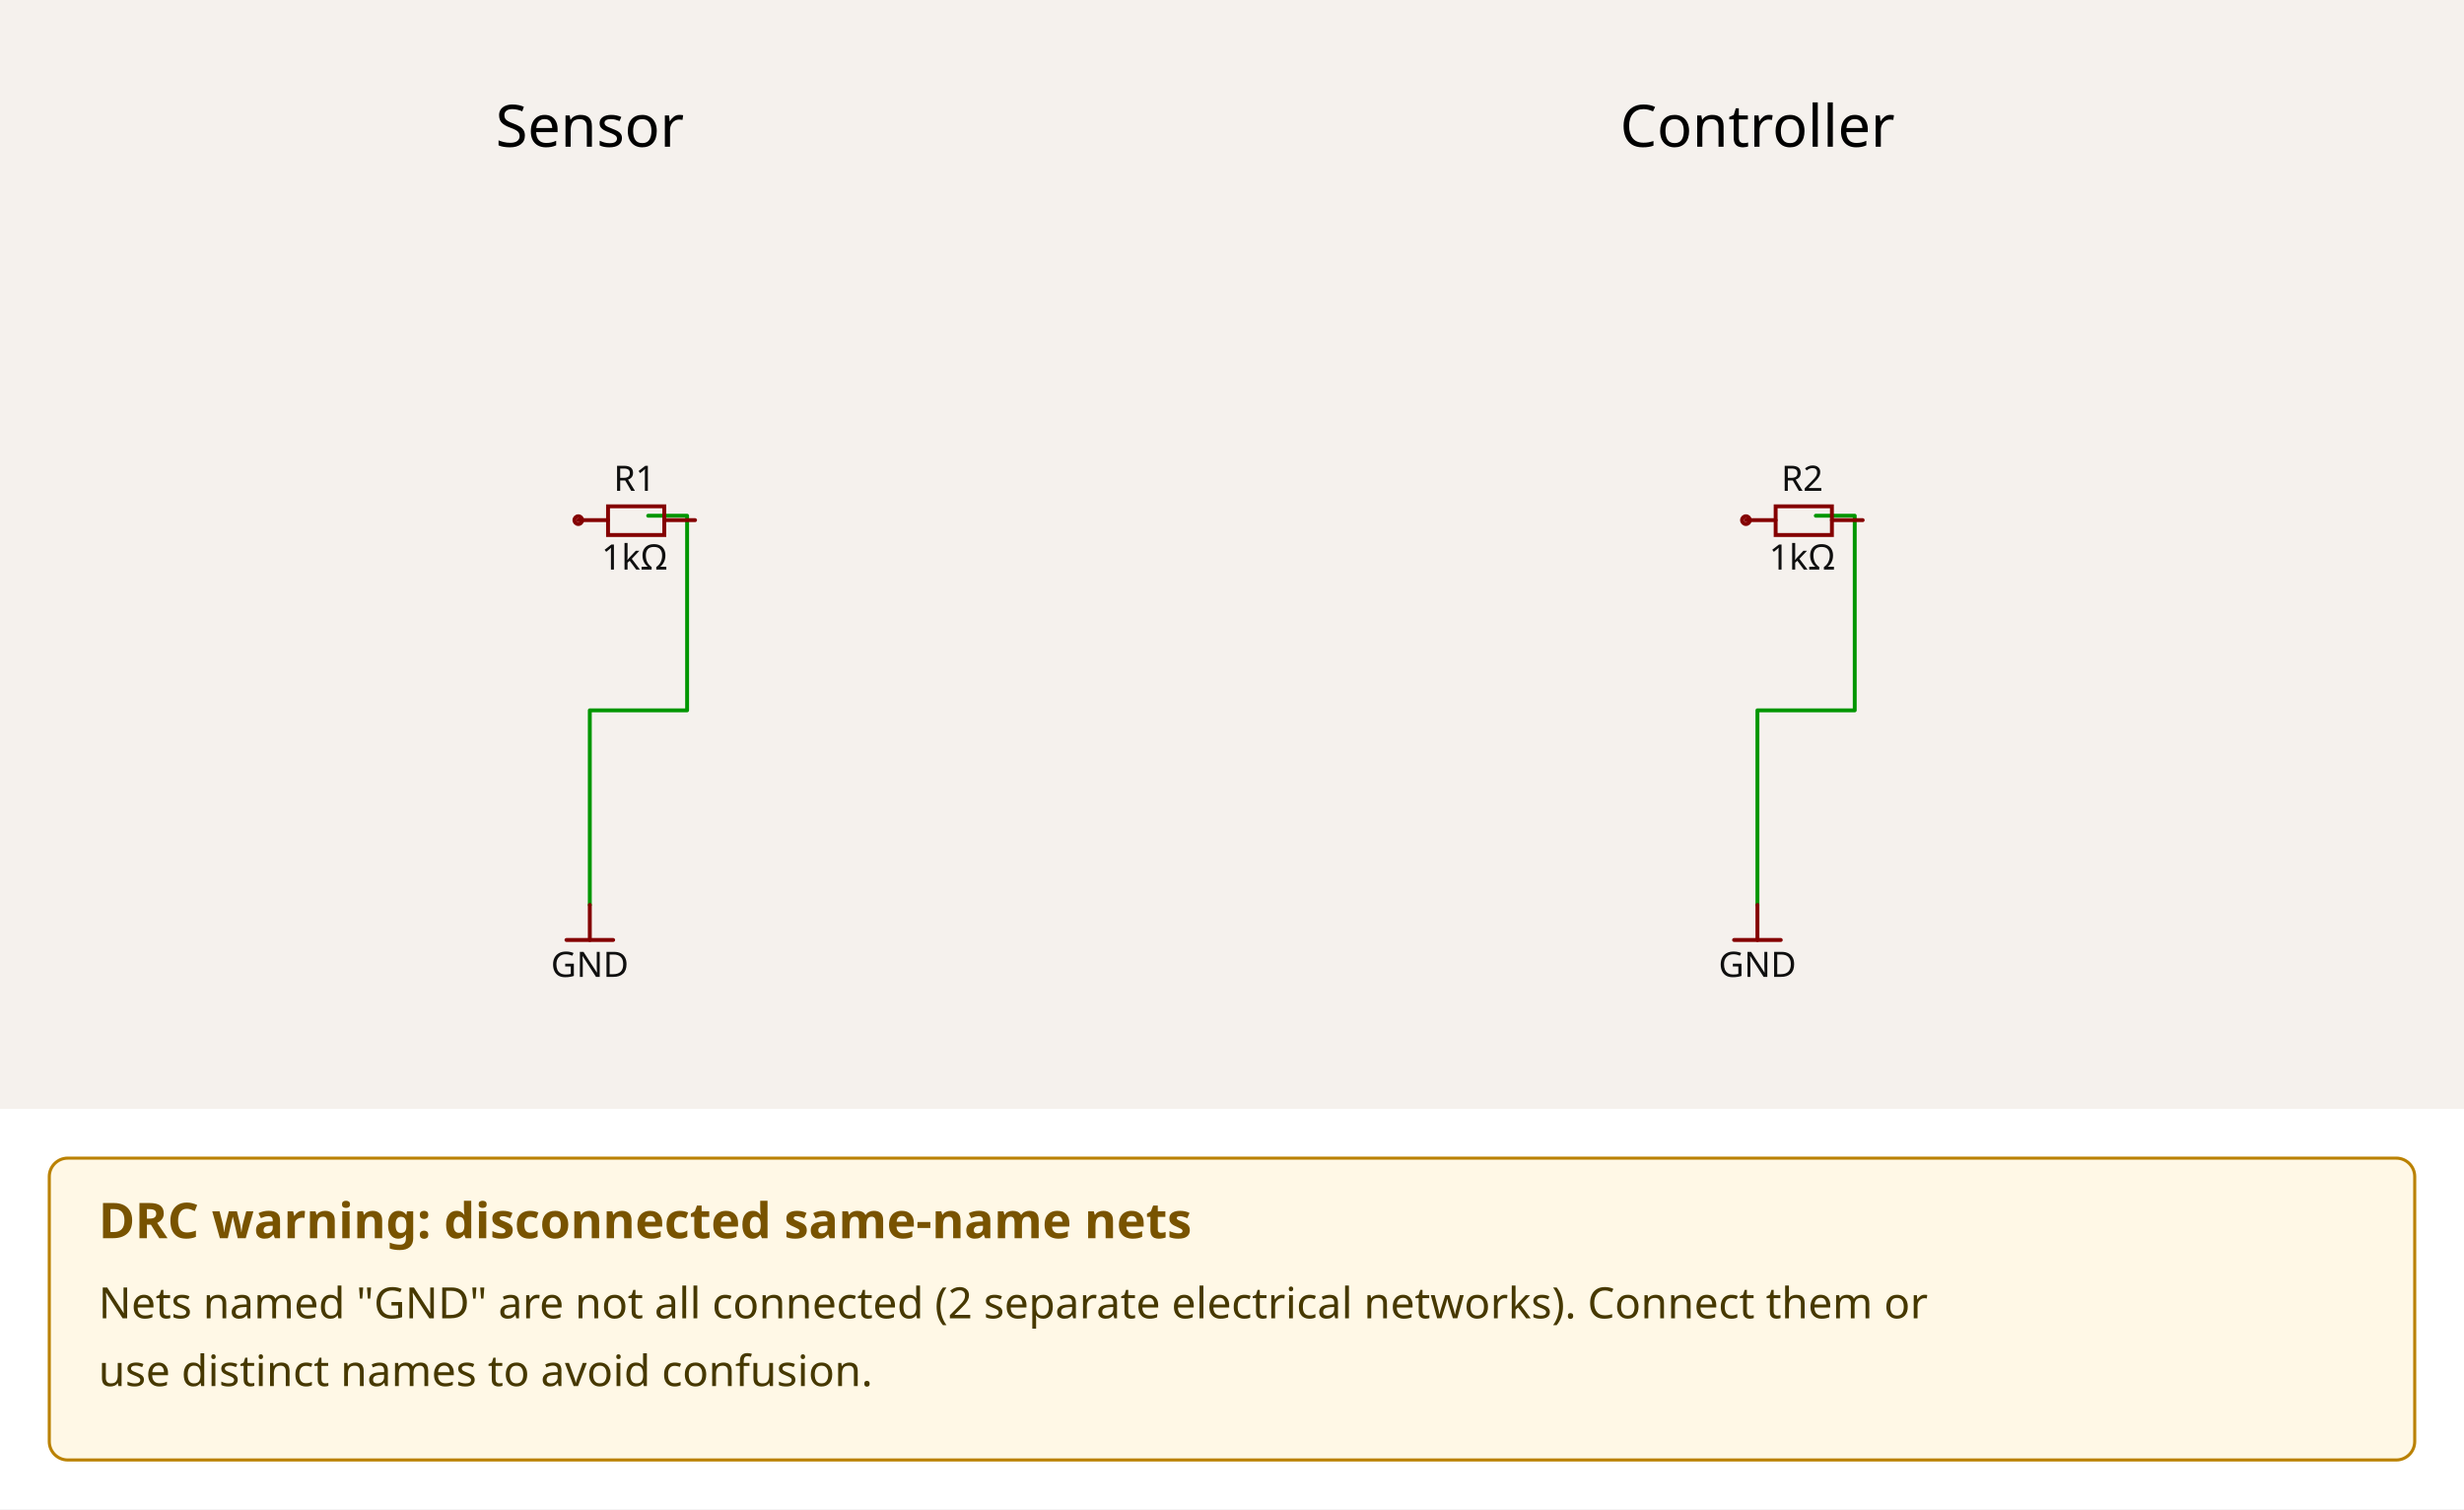
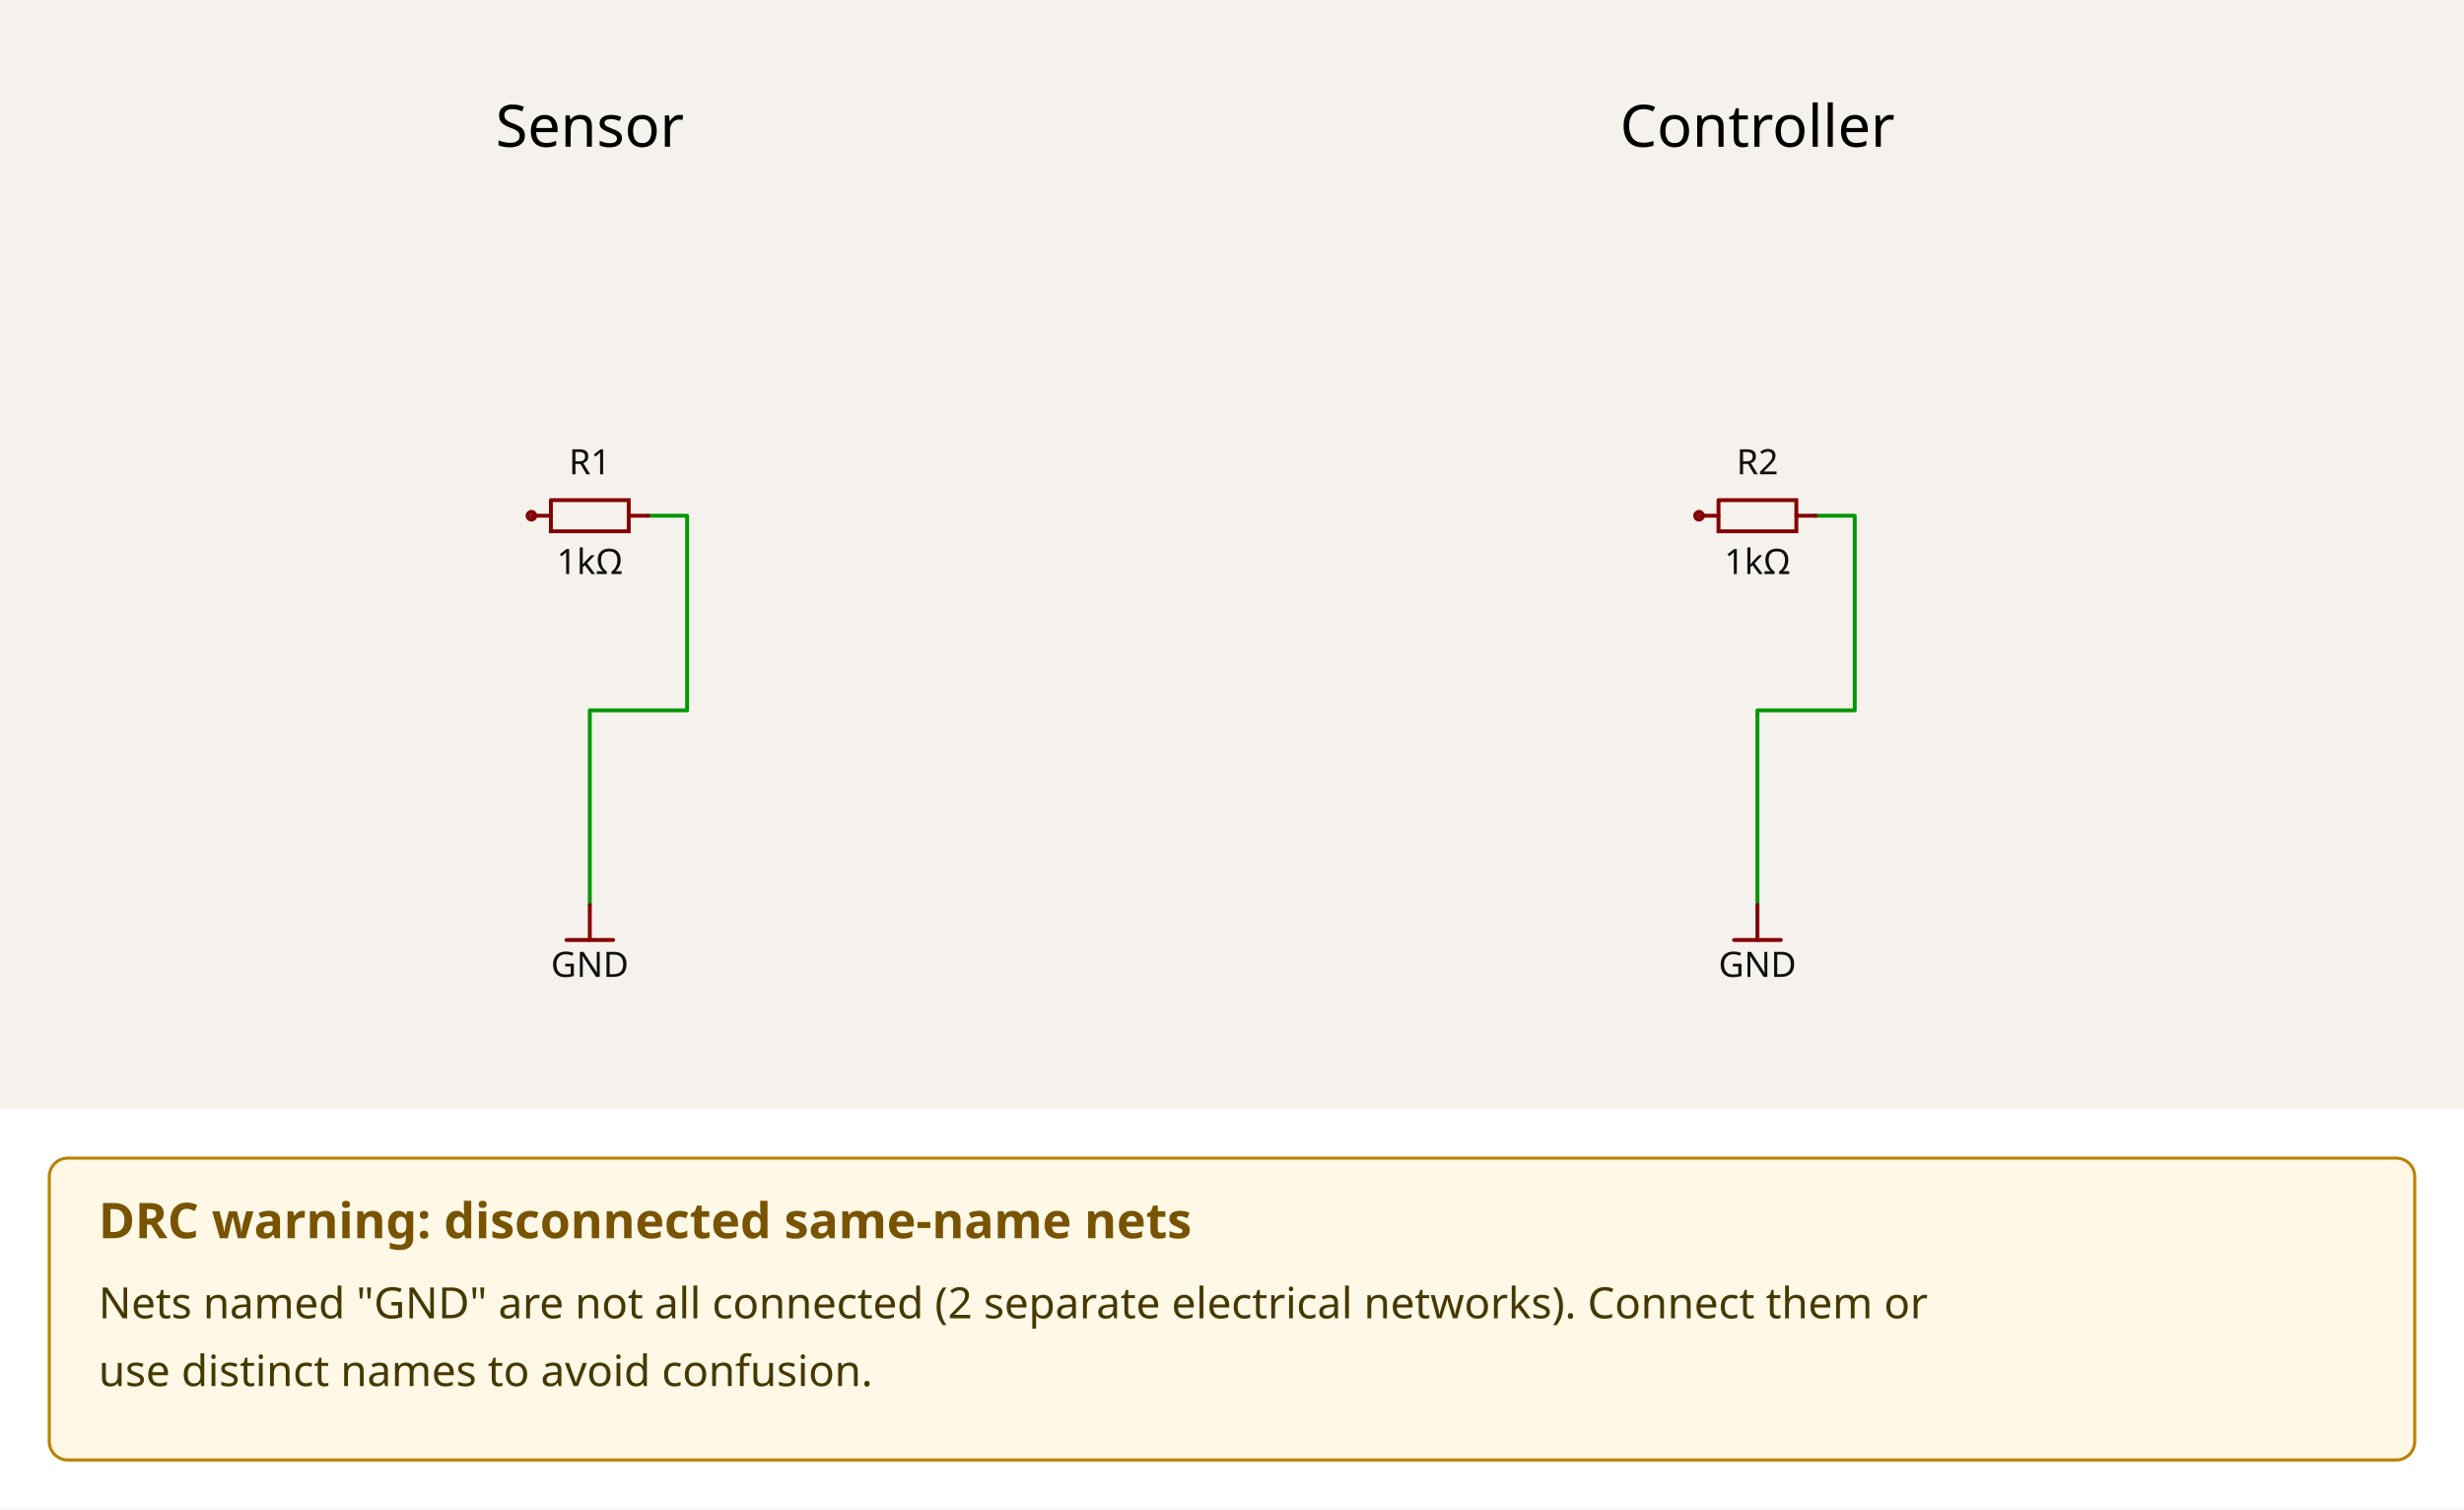
<svg xmlns="http://www.w3.org/2000/svg" width="800" height="490" viewBox="0 0 800 490">
  <rect width="800" height="490" fill="white" />
-   <svg class="tscircuit-schematic" width="800" height="360" style="background-color: rgb(245, 241, 237)" data-real-to-screen-transform="matrix(63.1830201484,0,0,-63.1830201484,191.4960335104,167.4350033932)" data-software-used-string="@tscircuit/core@0.0.1929">
+   <svg class="tscircuit-schematic" width="800" height="360" style="background-color: rgb(245, 241, 237)" data-real-to-screen-transform="matrix(63.1830201484,0,0,-63.1830201484,191.4960335104,167.4350033932)" data-software-used-string="@tscircuit/core@0.0.1658">
    <style>
              .boundary { fill: rgb(245, 241, 237); }
              .schematic-boundary { fill: none; stroke: #fff; }
              .component { fill: none; stroke: rgb(132, 0, 0); }
              .chip { fill: rgb(255, 255, 194); stroke: rgb(132, 0, 0); }
              .component-pin { fill: none; stroke: rgb(132, 0, 0); }
              .text { font-family: sans-serif; fill: rgb(0, 150, 0); }
              .pin-number { fill: rgb(169, 0, 0); }
              .port-label { fill: rgb(0, 100, 100); }
              .component-name { fill: rgb(0, 100, 100); }
              
            </style>
    <rect class="boundary" x="0" y="0" width="800" height="360" />
    <g class="trace sch-trace" data-layer="base" data-circuit-json-type="schematic_trace" data-schematic-trace-id="schematic_trace_0" data-subcircuit-connectivity-map-key="Sensor_connectivity_net0">
      <path d="M 210.451 167.435 L 223.088 167.435 L 223.088 230.618 L 191.496 230.618 L 191.496 293.801" class="trace-invisible-hover-outline sch-trace-hitbox" stroke="rgb(0, 150, 0)" fill="none" stroke-width="10.109px" stroke-linecap="round" opacity="0" stroke-linejoin="round" />
      <path class="sch-trace-path" d="M 210.451 167.435 L 223.088 167.435 L 223.088 230.618 L 191.496 230.618 L 191.496 293.801" stroke="rgb(0, 150, 0)" fill="none" stroke-width="1.264px" stroke-linecap="round" stroke-linejoin="round" />
    </g>
    <g class="trace sch-trace" data-layer="base" data-circuit-json-type="schematic_trace" data-schematic-trace-id="schematic_trace_1" data-subcircuit-connectivity-map-key="Controller_connectivity_net0">
      <path d="M 589.549 167.435 L 602.186 167.435 L 602.186 230.618 L 570.594 230.618 L 570.594 293.801" class="trace-invisible-hover-outline sch-trace-hitbox" stroke="rgb(0, 150, 0)" fill="none" stroke-width="10.109px" stroke-linecap="round" opacity="0" stroke-linejoin="round" />
      <path class="sch-trace-path" d="M 589.549 167.435 L 602.186 167.435 L 602.186 230.618 L 570.594 230.618 L 570.594 293.801" stroke="rgb(0, 150, 0)" fill="none" stroke-width="1.264px" stroke-linecap="round" stroke-linejoin="round" />
    </g>
    <g class="trace-overlays sch-trace-overlays" data-layer="overlay" data-circuit-json-type="schematic_trace" data-schematic-trace-id="schematic_trace_0" data-subcircuit-connectivity-map-key="Sensor_connectivity_net0" />
    <g class="trace-overlays sch-trace-overlays" data-layer="overlay" data-circuit-json-type="schematic_trace" data-schematic-trace-id="schematic_trace_1" data-subcircuit-connectivity-map-key="Controller_connectivity_net0" />
    <g class="sch-component" data-circuit-json-type="schematic_component" data-schematic-component-id="schematic_component_0">
-       <rect class="component-overlay sch-component-overlay" x="187.762" y="164.391" width="37.91" height="9.305" fill="transparent" />
-       <path class="sch-component-symbol-path" d="M 187.762 168.871 L 197.412 168.871" stroke="rgb(132, 0, 0)" fill="none" stroke-width="1.264px" stroke-linecap="round" />
-       <path class="sch-component-symbol-path" d="M 215.678 168.871 L 225.672 168.871" stroke="rgb(132, 0, 0)" fill="none" stroke-width="1.264px" stroke-linecap="round" />
-       <path class="sch-component-symbol-path" d="M 206.717 164.391 L 215.678 164.391 L 215.678 173.696 L 197.412 173.696 L 197.412 164.391 L 206.717 164.391" stroke="rgb(132, 0, 0)" fill="none" stroke-width="1.264px" stroke-linecap="round" />
-       <text class="sch-component-name sch-component-text" x="206.028" y="162.686" stroke="rgb(245, 241, 237)" stroke-width="1.264px" paint-order="stroke" fill="rgb(15, 15, 15)" font-family="sans-serif" text-anchor="middle" dominant-baseline="ideographic" font-size="11.373px">R1</text>
-       <text class="sch-component-text" x="206.028" y="176.09" fill="rgb(15, 15, 15)" font-family="sans-serif" text-anchor="middle" dominant-baseline="hanging" font-size="11.373px">1kΩ</text>
-       <circle class="component-pin sch-component-pin" cx="187.762" cy="168.871" r="1.264px" stroke-width="1.264px" fill="none" stroke="rgb(132, 0, 0)" />
+       <rect class="component-overlay sch-component-overlay" x="172.541" y="162.382" width="37.91" height="10.107" fill="transparent" />
+       <path class="sch-component-symbol-path" d="M 172.541 167.435 L 178.861 167.435" stroke="rgb(132, 0, 0)" fill="none" stroke-width="1.264px" stroke-linecap="round" />
+       <path class="sch-component-symbol-path" d="M 204.131 167.435 L 210.451 167.435" stroke="rgb(132, 0, 0)" fill="none" stroke-width="1.264px" stroke-linecap="round" />
+       <path class="sch-component-symbol-path" d="M 178.861 162.382 L 204.131 162.382 L 204.131 172.488 L 178.861 172.488 L 178.861 162.382" stroke="rgb(132, 0, 0)" fill="none" stroke-width="1.264px" stroke-linecap="round" />
+       <text class="sch-component-name sch-component-text" x="191.496" y="157.326" stroke="rgb(245, 241, 237)" stroke-width="1.264px" paint-order="stroke" fill="rgb(15, 15, 15)" font-family="sans-serif" text-anchor="middle" dominant-baseline="ideographic" font-size="11.373px">R1</text>
+       <text class="sch-component-text" x="191.496" y="177.544" fill="rgb(15, 15, 15)" font-family="sans-serif" text-anchor="middle" dominant-baseline="hanging" font-size="11.373px">1kΩ</text>
+       <circle class="component-pin sch-component-pin" cx="172.541" cy="167.435" r="1.264px" stroke-width="1.264px" fill="none" stroke="rgb(132, 0, 0)" />
    </g>
    <g class="sch-component" data-circuit-json-type="schematic_component" data-schematic-component-id="schematic_component_1">
-       <rect class="component-overlay sch-component-overlay" x="566.861" y="164.391" width="37.91" height="9.305" fill="transparent" />
-       <path class="sch-component-symbol-path" d="M 566.861 168.871 L 576.51 168.871" stroke="rgb(132, 0, 0)" fill="none" stroke-width="1.264px" stroke-linecap="round" />
-       <path class="sch-component-symbol-path" d="M 594.776 168.871 L 604.77 168.871" stroke="rgb(132, 0, 0)" fill="none" stroke-width="1.264px" stroke-linecap="round" />
-       <path class="sch-component-symbol-path" d="M 585.816 164.391 L 594.776 164.391 L 594.776 173.696 L 576.51 173.696 L 576.51 164.391 L 585.816 164.391" stroke="rgb(132, 0, 0)" fill="none" stroke-width="1.264px" stroke-linecap="round" />
-       <text class="sch-component-name sch-component-text" x="585.126" y="162.686" stroke="rgb(245, 241, 237)" stroke-width="1.264px" paint-order="stroke" fill="rgb(15, 15, 15)" font-family="sans-serif" text-anchor="middle" dominant-baseline="ideographic" font-size="11.373px">R2</text>
-       <text class="sch-component-text" x="585.126" y="176.09" fill="rgb(15, 15, 15)" font-family="sans-serif" text-anchor="middle" dominant-baseline="hanging" font-size="11.373px">1kΩ</text>
-       <circle class="component-pin sch-component-pin" cx="566.861" cy="168.871" r="1.264px" stroke-width="1.264px" fill="none" stroke="rgb(132, 0, 0)" />
+       <rect class="component-overlay sch-component-overlay" x="551.639" y="162.382" width="37.91" height="10.107" fill="transparent" />
+       <path class="sch-component-symbol-path" d="M 551.639 167.435 L 557.959 167.435" stroke="rgb(132, 0, 0)" fill="none" stroke-width="1.264px" stroke-linecap="round" />
+       <path class="sch-component-symbol-path" d="M 583.229 167.435 L 589.549 167.435" stroke="rgb(132, 0, 0)" fill="none" stroke-width="1.264px" stroke-linecap="round" />
+       <path class="sch-component-symbol-path" d="M 557.959 162.382 L 583.229 162.382 L 583.229 172.488 L 557.959 172.488 L 557.959 162.382" stroke="rgb(132, 0, 0)" fill="none" stroke-width="1.264px" stroke-linecap="round" />
+       <text class="sch-component-name sch-component-text" x="570.594" y="157.326" stroke="rgb(245, 241, 237)" stroke-width="1.264px" paint-order="stroke" fill="rgb(15, 15, 15)" font-family="sans-serif" text-anchor="middle" dominant-baseline="ideographic" font-size="11.373px">R2</text>
+       <text class="sch-component-text" x="570.594" y="177.544" fill="rgb(15, 15, 15)" font-family="sans-serif" text-anchor="middle" dominant-baseline="hanging" font-size="11.373px">1kΩ</text>
+       <circle class="component-pin sch-component-pin" cx="551.639" cy="167.435" r="1.264px" stroke-width="1.264px" fill="none" stroke="rgb(132, 0, 0)" />
    </g>
    <g class="schematic-port-hover sch-port-hover" data-schematic-port-id="source_port_0">
      <circle cx="172.541" cy="167.435" r="2.527" fill="red" opacity="0" />
    </g>
    <g class="schematic-port-hover sch-port-hover" data-schematic-port-id="source_port_1">
      <circle cx="210.451" cy="167.435" r="2.527" fill="red" opacity="0" />
    </g>
    <g class="schematic-port-hover sch-port-hover" data-schematic-port-id="source_port_2">
      <circle cx="551.639" cy="167.435" r="2.527" fill="red" opacity="0" />
    </g>
    <g class="schematic-port-hover sch-port-hover" data-schematic-port-id="source_port_3">
      <circle cx="589.549" cy="167.435" r="2.527" fill="red" opacity="0" />
    </g>
    <rect class="component-overlay sch-component-overlay sch-net-label-overlay" data-circuit-json-type="schematic_net_label" data-schematic-net-label-id="schematic_net_label_0" x="183.914" y="293.801" width="15.164" height="11.373" fill="transparent" />
    <path class="sch-net-label-symbol-path" data-circuit-json-type="schematic_net_label" data-schematic-net-label-id="schematic_net_label_0" d="M 183.914 305.174 L 199.078 305.174" stroke="rgb(132, 0, 0)" fill="none" stroke-width="1.264px" stroke-linecap="round" />
    <path class="sch-net-label-symbol-path" data-circuit-json-type="schematic_net_label" data-schematic-net-label-id="schematic_net_label_0" d="M 191.496 305.174 L 191.496 293.801" stroke="rgb(132, 0, 0)" fill="none" stroke-width="1.264px" stroke-linecap="round" />
    <text class="sch-net-label-symbol-text" data-circuit-json-type="schematic_net_label" data-schematic-net-label-id="schematic_net_label_0" x="191.496" y="308.333" fill="rgb(15, 15, 15)" font-family="sans-serif" text-anchor="middle" dominant-baseline="hanging" font-size="11.373px">GND</text>
    <rect class="component-overlay sch-component-overlay sch-net-label-overlay" data-circuit-json-type="schematic_net_label" data-schematic-net-label-id="schematic_net_label_1" x="563.012" y="293.801" width="15.164" height="11.373" fill="transparent" />
    <path class="sch-net-label-symbol-path" data-circuit-json-type="schematic_net_label" data-schematic-net-label-id="schematic_net_label_1" d="M 563.012 305.174 L 578.176 305.174" stroke="rgb(132, 0, 0)" fill="none" stroke-width="1.264px" stroke-linecap="round" />
    <path class="sch-net-label-symbol-path" data-circuit-json-type="schematic_net_label" data-schematic-net-label-id="schematic_net_label_1" d="M 570.594 305.174 L 570.594 293.801" stroke="rgb(132, 0, 0)" fill="none" stroke-width="1.264px" stroke-linecap="round" />
    <text class="sch-net-label-symbol-text" data-circuit-json-type="schematic_net_label" data-schematic-net-label-id="schematic_net_label_1" x="570.594" y="308.333" fill="rgb(15, 15, 15)" font-family="sans-serif" text-anchor="middle" dominant-baseline="hanging" font-size="11.373px">GND</text>
    <text class="sch-text" x="191.496" y="41.069" fill="#000000" text-anchor="middle" dominant-baseline="middle" font-family="sans-serif" font-size="18.955px" transform="rotate(0, 191.496, 41.06896)">Sensor</text>
    <text class="sch-text" x="570.594" y="41.069" fill="#000000" text-anchor="middle" dominant-baseline="middle" font-family="sans-serif" font-size="18.955px" transform="rotate(0, 570.5942, 41.06896)">Controller</text>
  </svg>
  <rect x="16" y="376" width="768" height="98" rx="6" fill="#fff8e6" stroke="#ba8100" />
  <text x="32" y="402" font-family="sans-serif" font-size="16" font-weight="bold" fill="#785300">DRC warning: disconnected same-name nets</text>
  <text x="32" y="428" font-family="sans-serif" font-size="14" fill="#463800">Nets named "GND" are not all connected (2 separate electrical networks). Connect them or</text>
  <text x="32" y="450" font-family="sans-serif" font-size="14" fill="#463800">use distinct names to avoid confusion.</text>
</svg>
